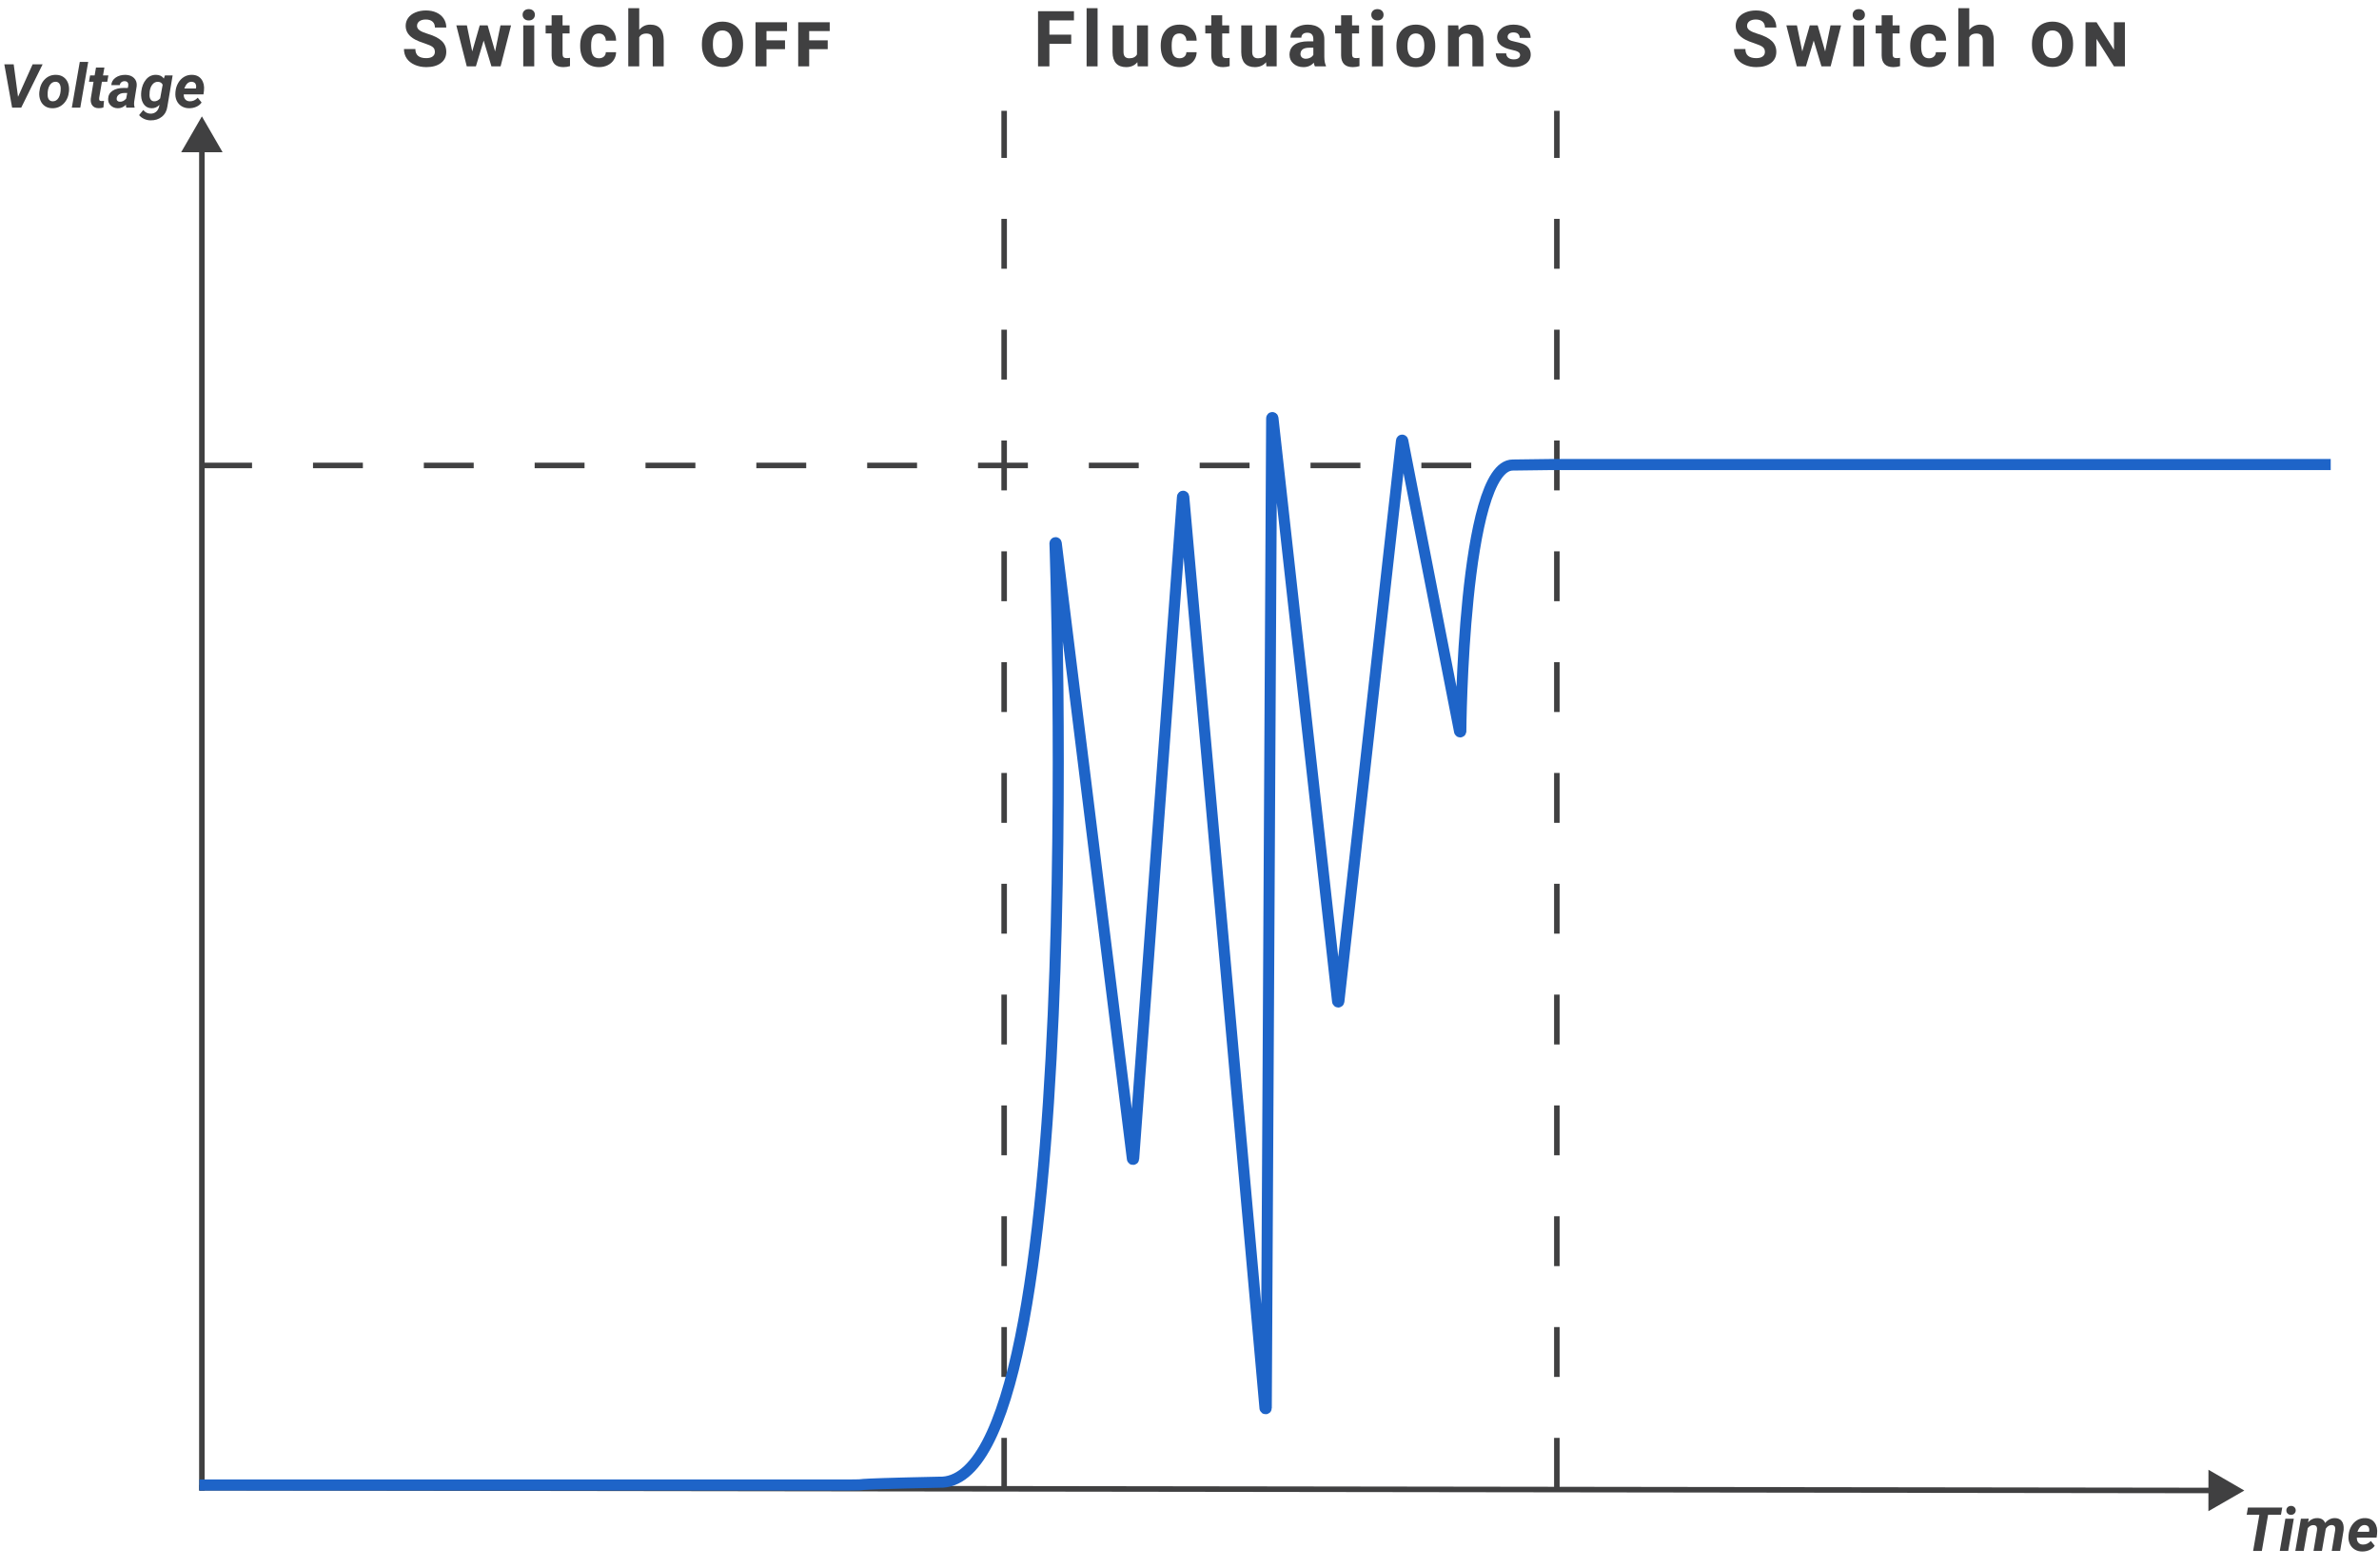
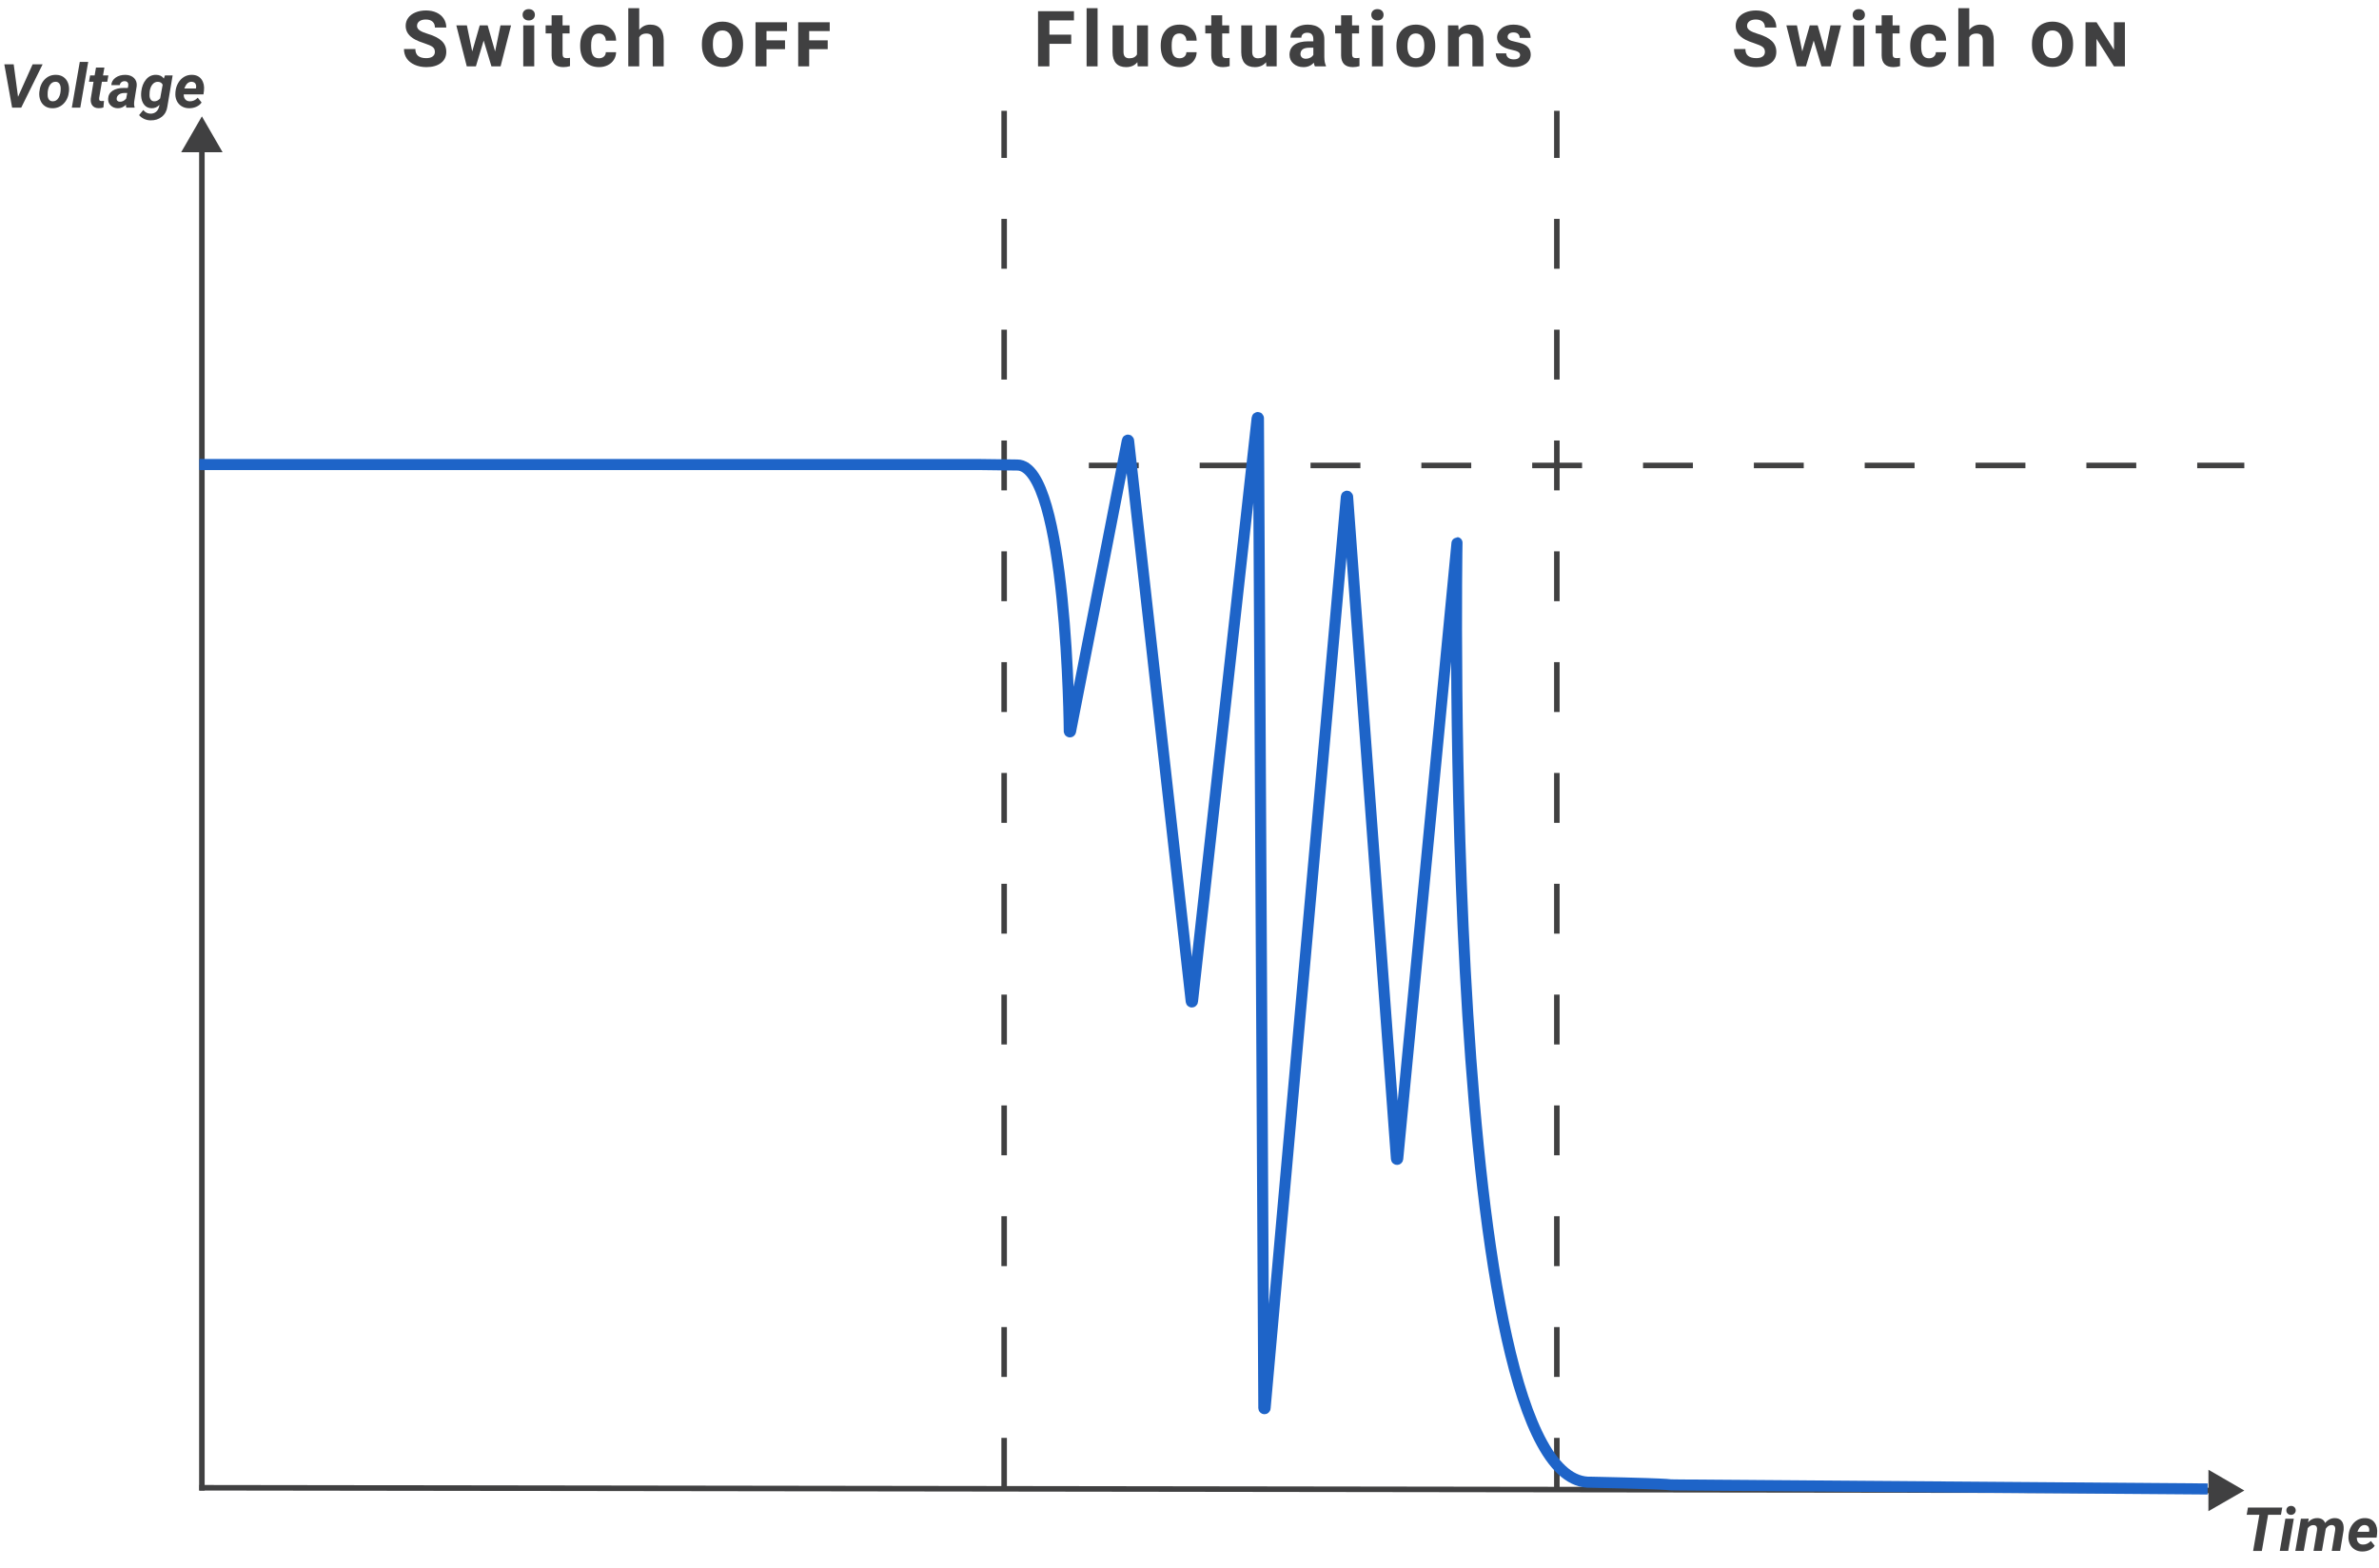
<svg xmlns="http://www.w3.org/2000/svg" id="Layer_2" viewBox="0 0 429.282 282.878">
  <defs>
    <style>.cls-1,.cls-2{stroke:#404041;}.cls-1,.cls-2,.cls-3{fill:none;stroke-miterlimit:10;}.cls-4{fill:#404041;}.cls-2{stroke-dasharray:0 0 9 11;}.cls-3{stroke:#1e64c8;stroke-width:2px;}</style>
  </defs>
  <g id="Layer_17">
    <g>
      <g>
        <g>
          <g>
            <g>
              <line class="cls-1" x1="36.429" y1="269" x2="36.429" y2="26.383" />
              <polygon class="cls-4" points="40.169 27.477 36.429 21 32.69 27.477 40.169 27.477" />
            </g>
            <g>
              <line class="cls-1" x1="35.979" y1="268.5" x2="399.597" y2="268.993" />
              <polygon class="cls-4" points="398.498 272.731 404.979 269 398.508 265.252 398.498 272.731" />
            </g>
          </g>
          <g>
            <path class="cls-4" d="M3.255,17.471l2.632-5.865h1.805l-3.861,7.82h-1.645L.779,11.605h1.691l.784,5.865Z" />
            <path class="cls-4" d="M10.125,13.507c.512,.007,.953,.139,1.324,.395,.37,.256,.643,.609,.816,1.059s.235,.948,.185,1.495c-.082,.924-.403,1.672-.964,2.243s-1.252,.85-2.075,.835c-.506-.007-.942-.137-1.31-.39-.369-.252-.642-.603-.816-1.05-.176-.447-.238-.941-.189-1.482,.093-.96,.419-1.723,.978-2.288s1.242-.838,2.052-.816Zm-1.53,3.654c.007,.343,.087,.614,.241,.812s.37,.301,.649,.308c.466,.015,.831-.199,1.096-.641,.266-.441,.389-1.022,.371-1.74-.015-.343-.098-.617-.25-.823-.152-.205-.369-.311-.652-.319-.451-.014-.811,.198-1.082,.636-.271,.439-.395,1.027-.373,1.768Z" />
            <path class="cls-4" d="M14.486,19.426h-1.525l1.434-8.25h1.52l-1.428,8.25Z" />
            <path class="cls-4" d="M18.841,12.185l-.252,1.429h.967l-.199,1.139h-.967l-.494,2.911c-.021,.183-.007,.322,.043,.419,.051,.097,.172,.148,.365,.155,.058,.004,.212-.005,.463-.026l-.107,1.187c-.27,.09-.559,.131-.871,.124-.497-.007-.868-.163-1.111-.468-.243-.304-.344-.716-.301-1.234l.5-3.067h-.822l.199-1.139h.821l.247-1.429h1.52Z" />
            <path class="cls-4" d="M22.79,19.426c-.047-.146-.066-.322-.06-.526-.436,.436-.931,.648-1.482,.634-.509-.007-.93-.173-1.265-.497s-.492-.724-.471-1.2c.025-.634,.291-1.12,.798-1.458,.507-.339,1.187-.508,2.038-.508l.709,.011,.076-.35c.021-.117,.026-.231,.016-.338-.018-.168-.081-.3-.19-.395s-.254-.144-.433-.148c-.236-.007-.436,.052-.602,.175-.165,.124-.271,.302-.316,.534l-1.52,.006c.025-.555,.28-1.005,.766-1.351s1.084-.515,1.796-.508c.659,.015,1.175,.21,1.547,.588,.373,.378,.528,.864,.468,1.458l-.446,2.783-.026,.344c-.007,.254,.023,.469,.091,.644l-.005,.102h-1.487Zm-1.166-1.068c.436,.014,.818-.176,1.145-.57l.188-1.004-.526-.006c-.559,.015-.962,.185-1.208,.511-.09,.118-.145,.263-.167,.435-.028,.193,.012,.347,.121,.46,.109,.112,.259,.171,.448,.175Z" />
            <path class="cls-4" d="M25.491,16.515c.107-.898,.399-1.628,.878-2.188,.477-.56,1.08-.836,1.808-.824,.619,.014,1.081,.237,1.385,.671l.199-.564,1.391,.005-.95,5.612c-.103,.773-.434,1.387-.988,1.838s-1.242,.669-2.062,.654c-.401-.007-.784-.094-1.149-.26-.365-.167-.666-.395-.902-.685l.752-.924c.337,.427,.759,.646,1.268,.661,.394,.015,.731-.089,1.01-.309,.279-.221,.469-.531,.569-.933l.086-.349c-.423,.423-.897,.627-1.423,.612-.566-.007-1.016-.218-1.349-.631-.333-.414-.516-.952-.548-1.614-.011-.219-.002-.477,.027-.773Zm1.487,.638c0,.337,.07,.606,.212,.81,.142,.202,.347,.31,.615,.319,.412,.015,.777-.161,1.096-.526l.451-2.464c-.154-.337-.439-.513-.854-.527-.387-.011-.715,.145-.983,.468-.269,.323-.436,.752-.505,1.286-.025,.262-.036,.474-.032,.635Z" />
            <path class="cls-4" d="M34.106,19.533c-.509-.004-.959-.128-1.352-.373-.392-.245-.685-.582-.878-1.01s-.269-.9-.226-1.416l.016-.215c.055-.565,.219-1.084,.494-1.557,.276-.473,.631-.838,1.065-1.094,.433-.256,.912-.377,1.44-.362,.748,.015,1.315,.29,1.699,.826s.531,1.215,.438,2.035l-.086,.662h-3.561c-.015,.376,.077,.677,.273,.902,.197,.226,.466,.342,.807,.349,.551,.015,1.034-.2,1.449-.644l.693,.859c-.219,.33-.533,.587-.945,.771s-.854,.273-1.326,.266Zm.482-4.775c-.279-.007-.526,.081-.743,.264s-.411,.5-.583,.951h2.084l.032-.141c.021-.143,.023-.279,.005-.408-.035-.207-.123-.369-.263-.485s-.317-.177-.532-.181Z" />
          </g>
          <g>
            <path class="cls-4" d="M411.59,273.382h-2.32l-1.128,6.516h-1.573l1.127-6.516h-2.293l.231-1.305h6.188l-.231,1.305Z" />
            <path class="cls-4" d="M412.901,279.897h-1.525l1.01-5.811h1.525l-1.01,5.811Zm-.339-7.289c-.007-.239,.071-.439,.236-.596s.363-.236,.597-.236c.229-.007,.428,.062,.596,.209,.168,.147,.256,.337,.264,.57,.007,.222-.067,.415-.224,.58-.155,.164-.358,.25-.609,.258-.226,.007-.424-.061-.594-.205-.17-.143-.259-.336-.266-.58Z" />
            <path class="cls-4" d="M416.602,274.081l-.124,.66c.469-.522,1.036-.777,1.702-.763,.358,.007,.656,.09,.893,.247s.396,.371,.477,.639c.512-.605,1.113-.9,1.805-.886,.533,.011,.935,.193,1.206,.548s.384,.866,.341,1.536l-.011,.134-.617,3.701h-1.52l.618-3.716c.014-.133,.019-.256,.016-.371-.025-.376-.24-.569-.644-.581-.415,0-.771,.223-1.068,.667l-.017,.124-.677,3.877h-1.515l.618-3.701c.014-.132,.019-.256,.016-.37-.025-.38-.238-.575-.639-.585-.384-.012-.73,.17-1.037,.542l-.725,4.114h-1.516l1.005-5.811,1.413-.005Z" />
            <path class="cls-4" d="M426.237,280.005c-.509-.004-.959-.128-1.352-.373-.392-.245-.685-.582-.878-1.01s-.269-.9-.226-1.416l.016-.215c.055-.565,.219-1.084,.494-1.557,.276-.473,.631-.838,1.065-1.094,.433-.256,.912-.377,1.44-.362,.748,.015,1.315,.29,1.699,.826s.531,1.215,.438,2.035l-.086,.662h-3.561c-.015,.376,.077,.677,.273,.902,.197,.226,.466,.342,.807,.349,.551,.015,1.034-.2,1.449-.644l.693,.859c-.219,.33-.533,.587-.945,.771s-.854,.273-1.326,.266Zm.482-4.775c-.279-.007-.526,.081-.743,.264s-.411,.5-.583,.951h2.084l.032-.141c.021-.143,.023-.279,.005-.408-.035-.207-.123-.369-.263-.485s-.317-.177-.532-.181Z" />
          </g>
        </g>
        <g>
          <line class="cls-2" x1="36.479" y1="84.001" x2="404.979" y2="84.001" />
          <line class="cls-2" x1="181.194" y1="268.5" x2="181.194" y2="20" />
          <line class="cls-2" x1="280.928" y1="268.5" x2="280.928" y2="20" />
        </g>
-         <path class="cls-3" d="M35.979,268h117.5c4.217,0-3.103-.1,16-.5,27,1,20.887-169.464,20.887-169.464,.017-.134,.21-.134,.227,0l13.744,111.104c.017,.137,.217,.132,.227-.006l8.812-119.473c.01-.14,.215-.142,.228-.002l14.661,164.472c.013,.145,.227,.136,.228-.009l.976-178.651c.001-.144,.212-.155,.228-.012l11.67,105.271c.015,.136,.212,.136,.227,0l11.303-101.198c.015-.13,.201-.138,.226-.009l10.25,52.473c.024,.122,.198,.124,.224,.002,0,0,.383-48.074,9.383-48.074,1,0,6.946-.09,7-.09h140.589" />
+         <path class="cls-3" d="M398.361,268.72l-95.293-.72c-4.217,0,3.103-.1-16-.5-27,1-24.163-169.464-24.163-169.464-.017-.134,.017-.134,0,0l-10.695,111.104c-.017,.137-.217,.132-.227-.006l-8.812-119.473c-.01-.14-.215-.142-.228-.002l-14.661,164.472c-.013,.145-.227,.136-.228-.009l-.976-178.651c-.001-.144-.212-.155-.228-.012l-11.67,105.271c-.015,.136-.212,.136-.227,0l-11.303-101.198c-.015-.13-.201-.138-.226-.009l-10.25,52.473c-.024,.122-.198,.124-.224,.002,0,0-.383-48.074-9.383-48.074-1,0-6.946-.09-7-.09H35.979" />
      </g>
      <g>
        <path class="cls-4" d="M78.472,9.365c0-.388-.137-.685-.41-.893-.273-.207-.766-.426-1.477-.656-.711-.23-1.273-.456-1.688-.68-1.13-.61-1.695-1.434-1.695-2.468,0-.538,.151-1.018,.455-1.438,.303-.422,.738-.751,1.305-.988,.568-.237,1.205-.355,1.911-.355,.711,0,1.345,.129,1.9,.387,.556,.257,.987,.62,1.296,1.09,.307,.47,.461,1.003,.461,1.6h-2.051c0-.456-.144-.81-.431-1.062-.287-.254-.69-.38-1.21-.38-.501,0-.891,.106-1.169,.317-.278,.213-.417,.491-.417,.838,0,.323,.163,.595,.488,.814,.326,.219,.806,.424,1.44,.615,1.167,.351,2.017,.786,2.55,1.306s.8,1.167,.8,1.941c0,.861-.326,1.537-.978,2.027-.651,.489-1.529,.734-2.632,.734-.766,0-1.463-.141-2.092-.42-.629-.281-1.108-.665-1.44-1.152-.33-.487-.495-1.053-.495-1.695h2.058c0,1.099,.656,1.647,1.969,1.647,.487,0,.868-.099,1.142-.298,.273-.197,.41-.475,.41-.83Z" />
        <path class="cls-4" d="M89.34,9.29l.971-4.71h1.907l-1.887,7.396h-1.654l-1.401-4.655-1.401,4.655h-1.647l-1.887-7.396h1.907l.964,4.703,1.353-4.703h1.429l1.347,4.71Z" />
        <path class="cls-4" d="M94.302,2.666c0-.296,.099-.54,.298-.731,.197-.191,.468-.287,.81-.287,.337,0,.606,.096,.807,.287s.301,.435,.301,.731c0,.301-.102,.547-.304,.738-.203,.191-.471,.287-.804,.287s-.601-.096-.804-.287c-.202-.191-.304-.438-.304-.738Zm2.099,9.31h-1.982V4.58h1.982v7.396Z" />
        <path class="cls-4" d="M101.513,2.762v1.818h1.265v1.449h-1.265v3.691c0,.273,.053,.47,.157,.588s.306,.178,.602,.178c.219,0,.412-.016,.581-.048v1.497c-.388,.118-.786,.178-1.196,.178-1.386,0-2.092-.699-2.119-2.099v-3.985h-1.08v-1.449h1.08v-1.818h1.976Z" />
        <path class="cls-4" d="M108.074,10.521c.364,0,.661-.101,.889-.301s.347-.467,.355-.8h1.853c-.005,.501-.142,.961-.41,1.377-.269,.418-.637,.741-1.103,.971-.468,.231-.983,.346-1.549,.346-1.058,0-1.892-.336-2.502-1.008-.61-.673-.916-1.602-.916-2.786v-.13c0-1.14,.303-2.049,.909-2.728s1.438-1.019,2.495-1.019c.925,0,1.667,.264,2.225,.789,.559,.527,.843,1.228,.852,2.103h-1.853c-.009-.385-.128-.697-.355-.939-.228-.24-.528-.36-.902-.36-.46,0-.808,.168-1.042,.503-.235,.336-.352,.88-.352,1.633v.206c0,.762,.116,1.31,.349,1.643s.586,.5,1.06,.5Z" />
        <path class="cls-4" d="M115.346,5.387c.524-.629,1.183-.943,1.976-.943,1.605,0,2.418,.932,2.44,2.796v4.737h-1.976V7.294c0-.424-.091-.737-.273-.94-.183-.202-.485-.304-.909-.304-.579,0-.998,.224-1.258,.67v5.257h-1.976V1.477h1.976v3.91Z" />
        <path class="cls-4" d="M134.081,8.155c0,.779-.152,1.468-.458,2.064s-.741,1.058-1.31,1.381c-.566,.323-1.211,.485-1.931,.485-.725,0-1.37-.159-1.938-.478-.566-.319-1.006-.773-1.315-1.363-.31-.591-.467-1.27-.472-2.041v-.355c0-.784,.152-1.475,.458-2.071s.74-1.059,1.306-1.384c.565-.326,1.215-.489,1.948-.489,.72,0,1.361,.159,1.925,.478,.562,.319,1,.776,1.312,1.37,.311,.596,.47,1.28,.475,2.055v.349Zm-1.982-.31c0-.756-.151-1.336-.455-1.741-.303-.405-.728-.607-1.274-.607-.565,0-.995,.202-1.288,.607-.295,.405-.441,.985-.441,1.741v.314c0,.742,.15,1.32,.451,1.734s.731,.621,1.292,.621c.528,0,.946-.205,1.255-.614,.307-.409,.461-.997,.461-1.762v-.293Z" />
        <path class="cls-4" d="M141.654,8.873h-3.343v3.103h-1.982V4.013h5.688v1.593h-3.705v1.675h3.343v1.593Z" />
        <path class="cls-4" d="M149.357,8.873h-3.343v3.103h-1.982V4.013h5.688v1.593h-3.705v1.675h3.343v1.593Z" />
      </g>
      <g>
        <path class="cls-4" d="M318.472,9.365c0-.388-.137-.685-.41-.893-.273-.207-.766-.426-1.477-.656-.711-.23-1.273-.456-1.688-.68-1.13-.61-1.695-1.434-1.695-2.468,0-.538,.151-1.018,.455-1.438,.303-.422,.738-.751,1.305-.988,.568-.237,1.205-.355,1.911-.355,.711,0,1.345,.129,1.9,.387,.556,.257,.987,.62,1.296,1.09,.307,.47,.461,1.003,.461,1.6h-2.051c0-.456-.144-.81-.431-1.062-.287-.254-.69-.38-1.21-.38-.501,0-.891,.106-1.169,.317-.278,.213-.417,.491-.417,.838,0,.323,.163,.595,.488,.814,.326,.219,.806,.424,1.44,.615,1.167,.351,2.017,.786,2.55,1.306s.8,1.167,.8,1.941c0,.861-.326,1.537-.978,2.027-.651,.489-1.529,.734-2.632,.734-.766,0-1.463-.141-2.092-.42-.629-.281-1.108-.665-1.44-1.152-.33-.487-.495-1.053-.495-1.695h2.058c0,1.099,.656,1.647,1.969,1.647,.487,0,.868-.099,1.142-.298,.273-.197,.41-.475,.41-.83Z" />
        <path class="cls-4" d="M329.34,9.29l.971-4.71h1.907l-1.887,7.396h-1.654l-1.401-4.655-1.401,4.655h-1.647l-1.887-7.396h1.907l.964,4.703,1.353-4.703h1.429l1.347,4.71Z" />
        <path class="cls-4" d="M334.302,2.666c0-.296,.099-.54,.298-.731,.197-.191,.468-.287,.81-.287,.337,0,.606,.096,.807,.287s.301,.435,.301,.731c0,.301-.102,.547-.304,.738-.203,.191-.471,.287-.804,.287s-.601-.096-.804-.287c-.202-.191-.304-.438-.304-.738Zm2.099,9.31h-1.982V4.58h1.982v7.396Z" />
        <path class="cls-4" d="M341.513,2.762v1.818h1.265v1.449h-1.265v3.691c0,.273,.053,.47,.157,.588s.306,.178,.602,.178c.219,0,.412-.016,.581-.048v1.497c-.388,.118-.786,.178-1.196,.178-1.386,0-2.092-.699-2.119-2.099v-3.985h-1.08v-1.449h1.08v-1.818h1.976Z" />
        <path class="cls-4" d="M348.074,10.521c.364,0,.661-.101,.889-.301s.347-.467,.355-.8h1.853c-.005,.501-.142,.961-.41,1.377-.269,.418-.637,.741-1.103,.971-.468,.231-.983,.346-1.549,.346-1.058,0-1.892-.336-2.502-1.008-.61-.673-.916-1.602-.916-2.786v-.13c0-1.14,.303-2.049,.909-2.728s1.438-1.019,2.495-1.019c.925,0,1.667,.264,2.225,.789,.559,.527,.843,1.228,.852,2.103h-1.853c-.009-.385-.128-.697-.355-.939-.228-.24-.528-.36-.902-.36-.46,0-.808,.168-1.042,.503-.235,.336-.352,.88-.352,1.633v.206c0,.762,.116,1.31,.349,1.643s.586,.5,1.06,.5Z" />
        <path class="cls-4" d="M355.346,5.387c.524-.629,1.183-.943,1.976-.943,1.605,0,2.418,.932,2.44,2.796v4.737h-1.976V7.294c0-.424-.091-.737-.273-.94-.183-.202-.485-.304-.909-.304-.579,0-.998,.224-1.258,.67v5.257h-1.976V1.477h1.976v3.91Z" />
        <path class="cls-4" d="M374.081,8.155c0,.779-.152,1.468-.458,2.064s-.741,1.058-1.31,1.381c-.566,.323-1.211,.485-1.931,.485-.725,0-1.37-.159-1.938-.478-.566-.319-1.006-.773-1.315-1.363-.31-.591-.467-1.27-.472-2.041v-.355c0-.784,.152-1.475,.458-2.071s.74-1.059,1.306-1.384c.565-.326,1.215-.489,1.948-.489,.72,0,1.361,.159,1.925,.478,.562,.319,1,.776,1.312,1.37,.311,.596,.47,1.28,.475,2.055v.349Zm-1.982-.31c0-.756-.151-1.336-.455-1.741-.303-.405-.728-.607-1.274-.607-.565,0-.995,.202-1.288,.607-.295,.405-.441,.985-.441,1.741v.314c0,.742,.15,1.32,.451,1.734s.731,.621,1.292,.621c.528,0,.946-.205,1.255-.614,.307-.409,.461-.997,.461-1.762v-.293Z" />
        <path class="cls-4" d="M383.432,11.977h-1.976l-3.144-4.963v4.963h-1.982V4.013h1.982l3.144,4.97V4.013h1.976v7.964Z" />
      </g>
      <g>
        <path class="cls-4" d="M193.299,7.909h-3.938v4.067h-2.051V2.023h6.481v1.661h-4.43v2.57h3.938v1.654Z" />
        <path class="cls-4" d="M198.056,11.977h-1.982V1.477h1.982V11.977Z" />
        <path class="cls-4" d="M205.232,11.225c-.487,.593-1.162,.889-2.023,.889-.793,0-1.397-.228-1.815-.684-.416-.456-.63-1.123-.639-2.003V4.58h1.976v4.784c0,.77,.351,1.156,1.053,1.156,.67,0,1.13-.232,1.381-.698V4.58h1.982v7.396h-1.859l-.055-.752Z" />
        <path class="cls-4" d="M212.833,10.521c.364,0,.661-.101,.889-.301s.347-.467,.355-.8h1.853c-.005,.501-.142,.961-.41,1.377-.269,.418-.637,.741-1.103,.971-.468,.231-.983,.346-1.549,.346-1.058,0-1.892-.336-2.502-1.008-.61-.673-.916-1.602-.916-2.786v-.13c0-1.14,.303-2.049,.909-2.728s1.438-1.019,2.495-1.019c.925,0,1.667,.264,2.225,.789,.559,.527,.843,1.228,.852,2.103h-1.853c-.009-.385-.128-.697-.355-.939-.228-.24-.528-.36-.902-.36-.46,0-.808,.168-1.042,.503-.235,.336-.352,.88-.352,1.633v.206c0,.762,.116,1.31,.349,1.643s.586,.5,1.06,.5Z" />
        <path class="cls-4" d="M220.543,2.762v1.818h1.265v1.449h-1.265v3.691c0,.273,.053,.47,.157,.588s.306,.178,.602,.178c.219,0,.412-.016,.581-.048v1.497c-.388,.118-.786,.178-1.196,.178-1.386,0-2.092-.699-2.119-2.099v-3.985h-1.08v-1.449h1.08v-1.818h1.976Z" />
        <path class="cls-4" d="M228.457,11.225c-.487,.593-1.162,.889-2.023,.889-.793,0-1.397-.228-1.815-.684-.416-.456-.63-1.123-.639-2.003V4.58h1.976v4.784c0,.77,.351,1.156,1.053,1.156,.67,0,1.13-.232,1.381-.698V4.58h1.982v7.396h-1.859l-.055-.752Z" />
        <path class="cls-4" d="M237.268,11.977c-.091-.178-.157-.398-.198-.663-.478,.533-1.101,.8-1.866,.8-.725,0-1.325-.21-1.801-.629-.477-.419-.715-.948-.715-1.586,0-.784,.291-1.386,.871-1.805,.582-.419,1.421-.631,2.519-.636h.909v-.424c0-.342-.088-.615-.263-.82-.176-.205-.453-.308-.831-.308-.333,0-.594,.08-.782,.239-.19,.159-.284,.378-.284,.656h-1.976c0-.429,.132-.825,.397-1.19s.638-.65,1.121-.858c.483-.207,1.025-.31,1.627-.31,.911,0,1.635,.229,2.17,.688,.536,.457,.804,1.102,.804,1.931v3.206c.005,.702,.102,1.232,.294,1.593v.116h-1.996Zm-1.634-1.374c.292,0,.56-.065,.807-.194,.246-.131,.429-.305,.547-.523v-1.272h-.738c-.989,0-1.516,.342-1.579,1.025l-.007,.116c0,.246,.087,.449,.26,.608s.41,.239,.711,.239Z" />
        <path class="cls-4" d="M243.973,2.762v1.818h1.265v1.449h-1.265v3.691c0,.273,.053,.47,.157,.588s.306,.178,.602,.178c.219,0,.412-.016,.581-.048v1.497c-.388,.118-.786,.178-1.196,.178-1.386,0-2.092-.699-2.119-2.099v-3.985h-1.08v-1.449h1.08v-1.818h1.976Z" />
        <path class="cls-4" d="M247.444,2.666c0-.296,.099-.54,.298-.731,.197-.191,.468-.287,.81-.287,.337,0,.606,.096,.807,.287s.301,.435,.301,.731c0,.301-.102,.547-.304,.738-.203,.191-.471,.287-.804,.287s-.601-.096-.804-.287c-.202-.191-.304-.438-.304-.738Zm2.099,9.31h-1.982V4.58h1.982v7.396Z" />
        <path class="cls-4" d="M251.982,8.21c0-.733,.142-1.388,.424-1.962s.69-1.019,1.221-1.333c.53-.315,1.147-.472,1.849-.472,.998,0,1.812,.306,2.444,.916,.631,.61,.982,1.44,1.056,2.488l.014,.506c0,1.135-.316,2.045-.95,2.731-.634,.686-1.483,1.029-2.55,1.029s-1.917-.342-2.554-1.025c-.635-.684-.953-1.613-.953-2.789v-.089Zm1.976,.141c0,.702,.132,1.24,.397,1.612s.643,.558,1.135,.558c.478,0,.853-.184,1.121-.551,.269-.368,.403-.955,.403-1.764,0-.689-.135-1.223-.403-1.602s-.647-.568-1.135-.568c-.483,0-.856,.189-1.121,.565-.265,.377-.397,.96-.397,1.75Z" />
        <path class="cls-4" d="M263.144,4.58l.061,.855c.528-.661,1.237-.991,2.126-.991,.784,0,1.367,.231,1.75,.69s.579,1.148,.588,2.064v4.778h-1.976V7.246c0-.419-.091-.724-.273-.912-.183-.19-.485-.284-.909-.284-.556,0-.973,.237-1.251,.711v5.216h-1.976V4.58h1.859Z" />
        <path class="cls-4" d="M274.293,9.933c0-.241-.12-.432-.358-.571-.24-.139-.624-.263-1.152-.372-1.759-.369-2.639-1.116-2.639-2.242,0-.656,.273-1.204,.816-1.644,.545-.44,1.257-.66,2.137-.66,.939,0,1.69,.221,2.252,.663,.564,.442,.845,1.017,.845,1.723h-1.976c0-.282-.091-.517-.273-.7-.183-.185-.467-.277-.855-.277-.333,0-.59,.075-.772,.226s-.273,.342-.273,.574c0,.219,.103,.396,.31,.53,.208,.134,.558,.25,1.05,.348,.492,.099,.907,.209,1.244,.332,1.044,.383,1.565,1.046,1.565,1.989,0,.675-.289,1.22-.868,1.638-.579,.416-1.326,.625-2.242,.625-.62,0-1.17-.11-1.651-.332-.48-.221-.857-.523-1.131-.908-.273-.386-.41-.802-.41-1.248h1.873c.019,.351,.148,.62,.39,.807s.565,.28,.971,.28c.378,0,.664-.071,.858-.216,.193-.143,.29-.331,.29-.564Z" />
      </g>
    </g>
  </g>
</svg>
